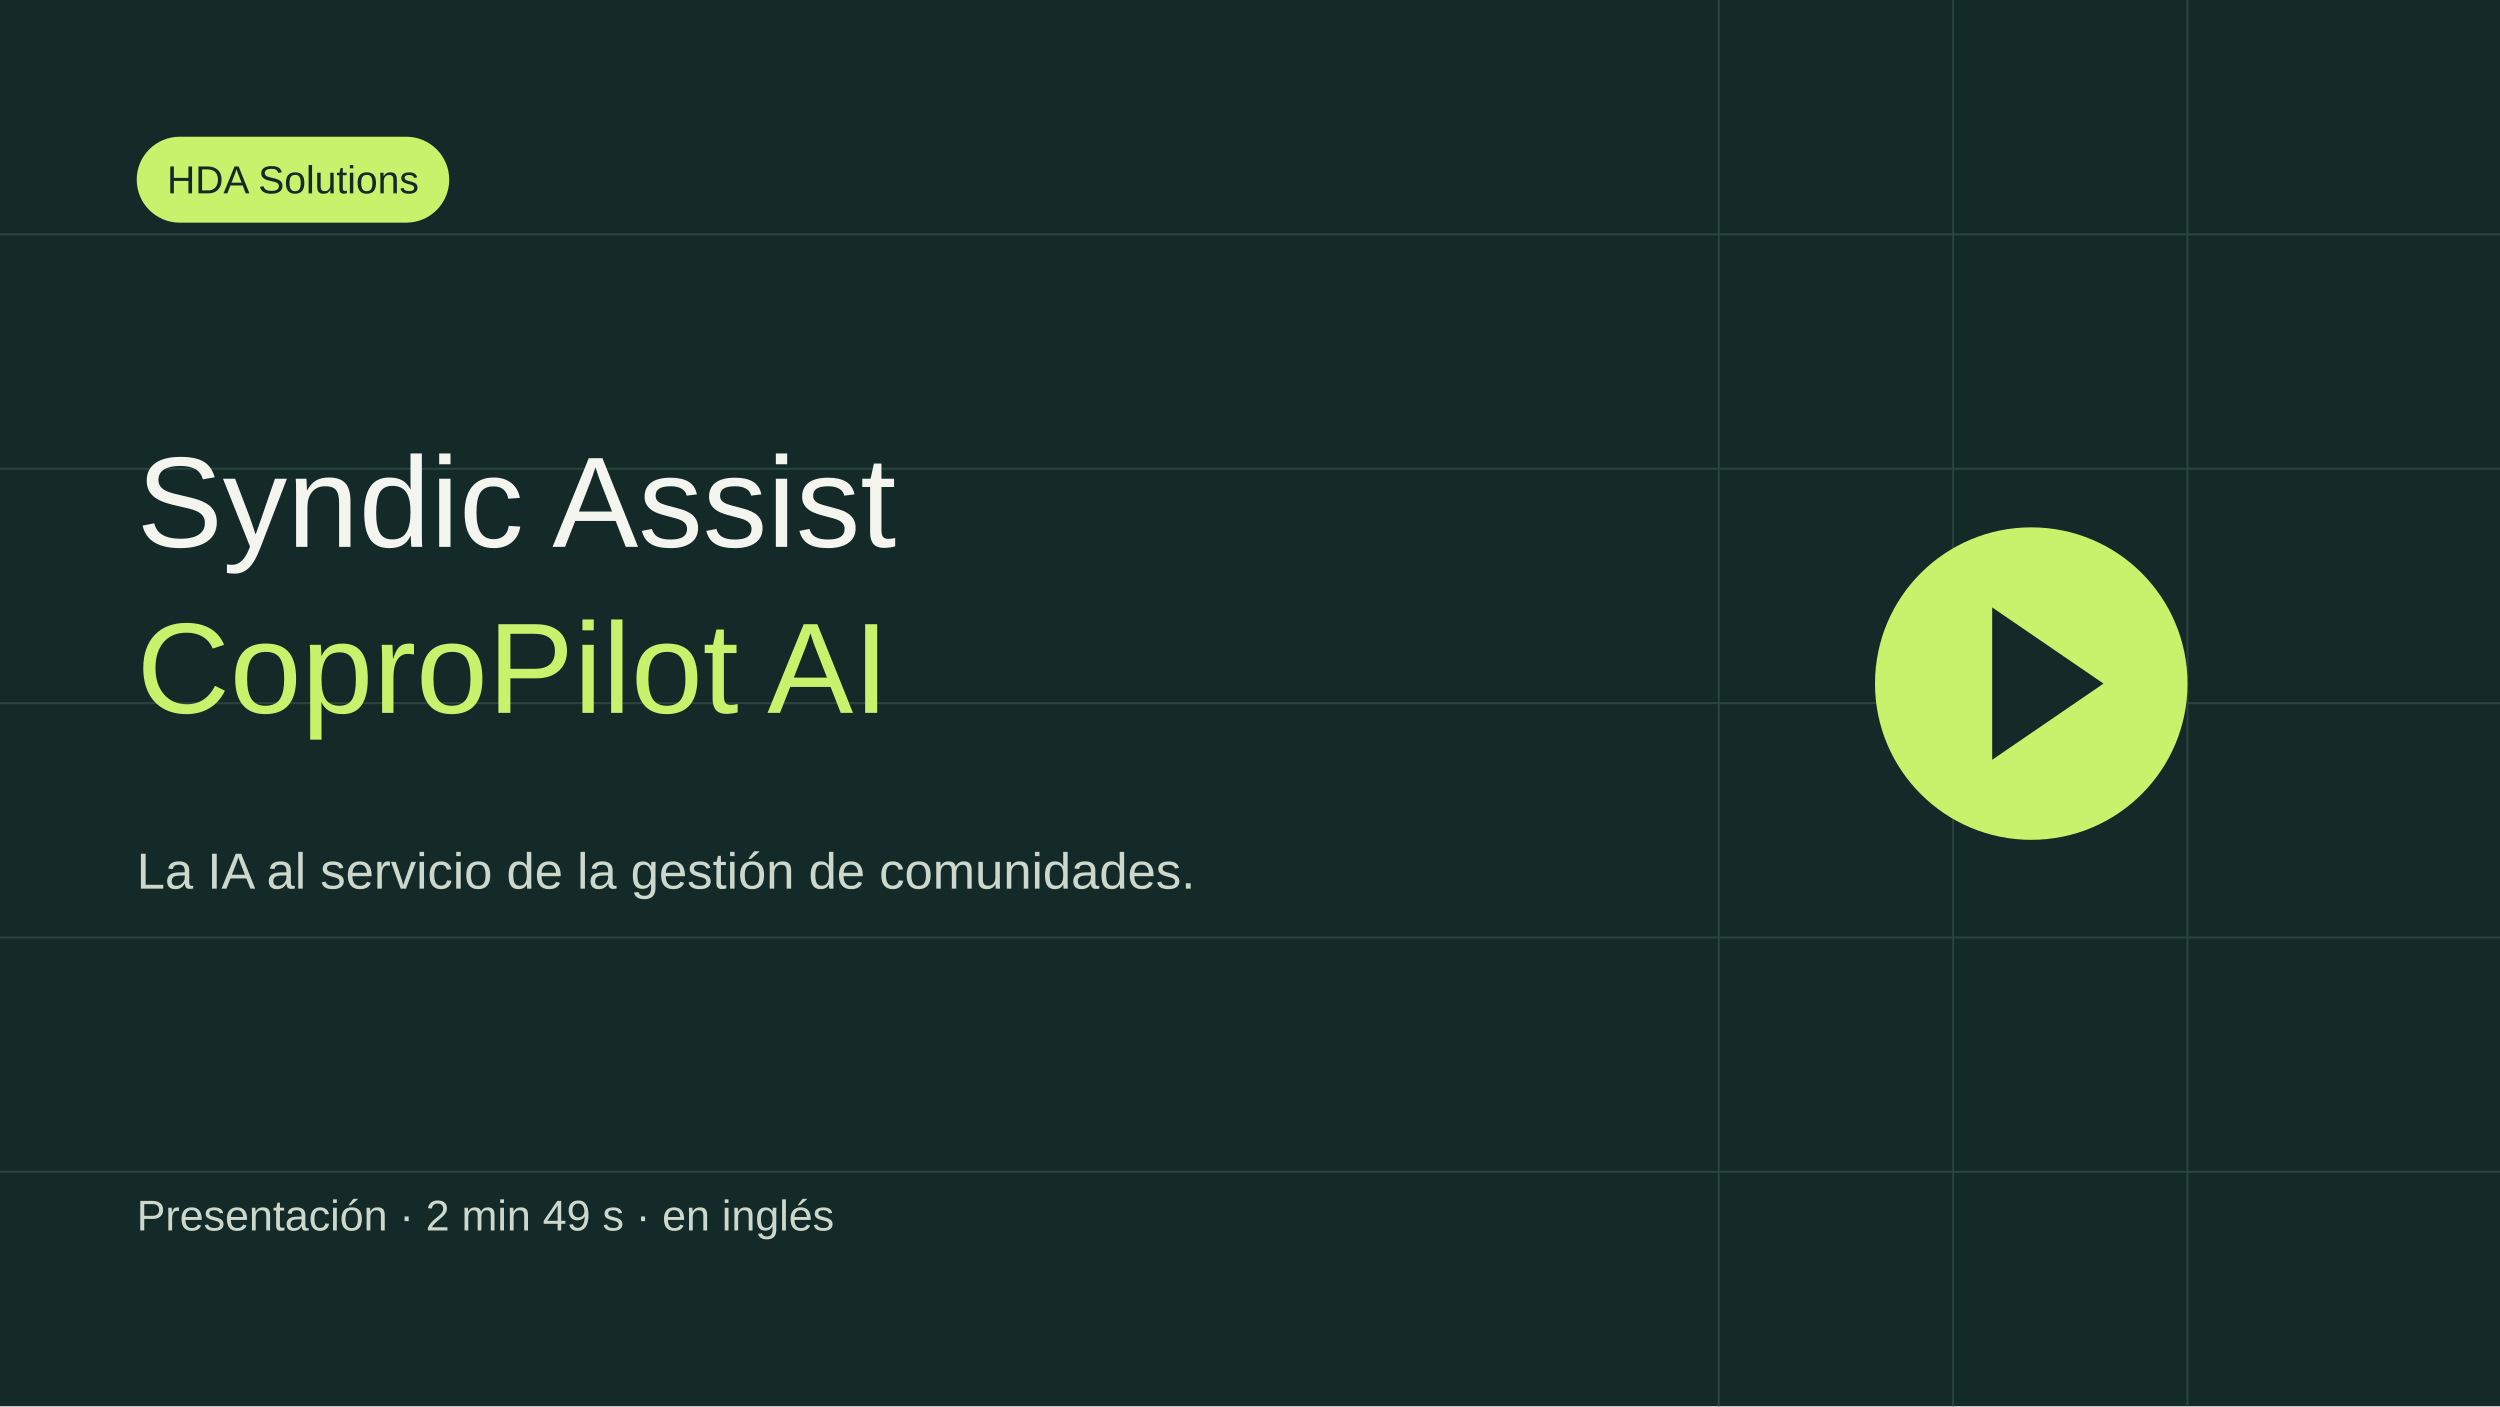
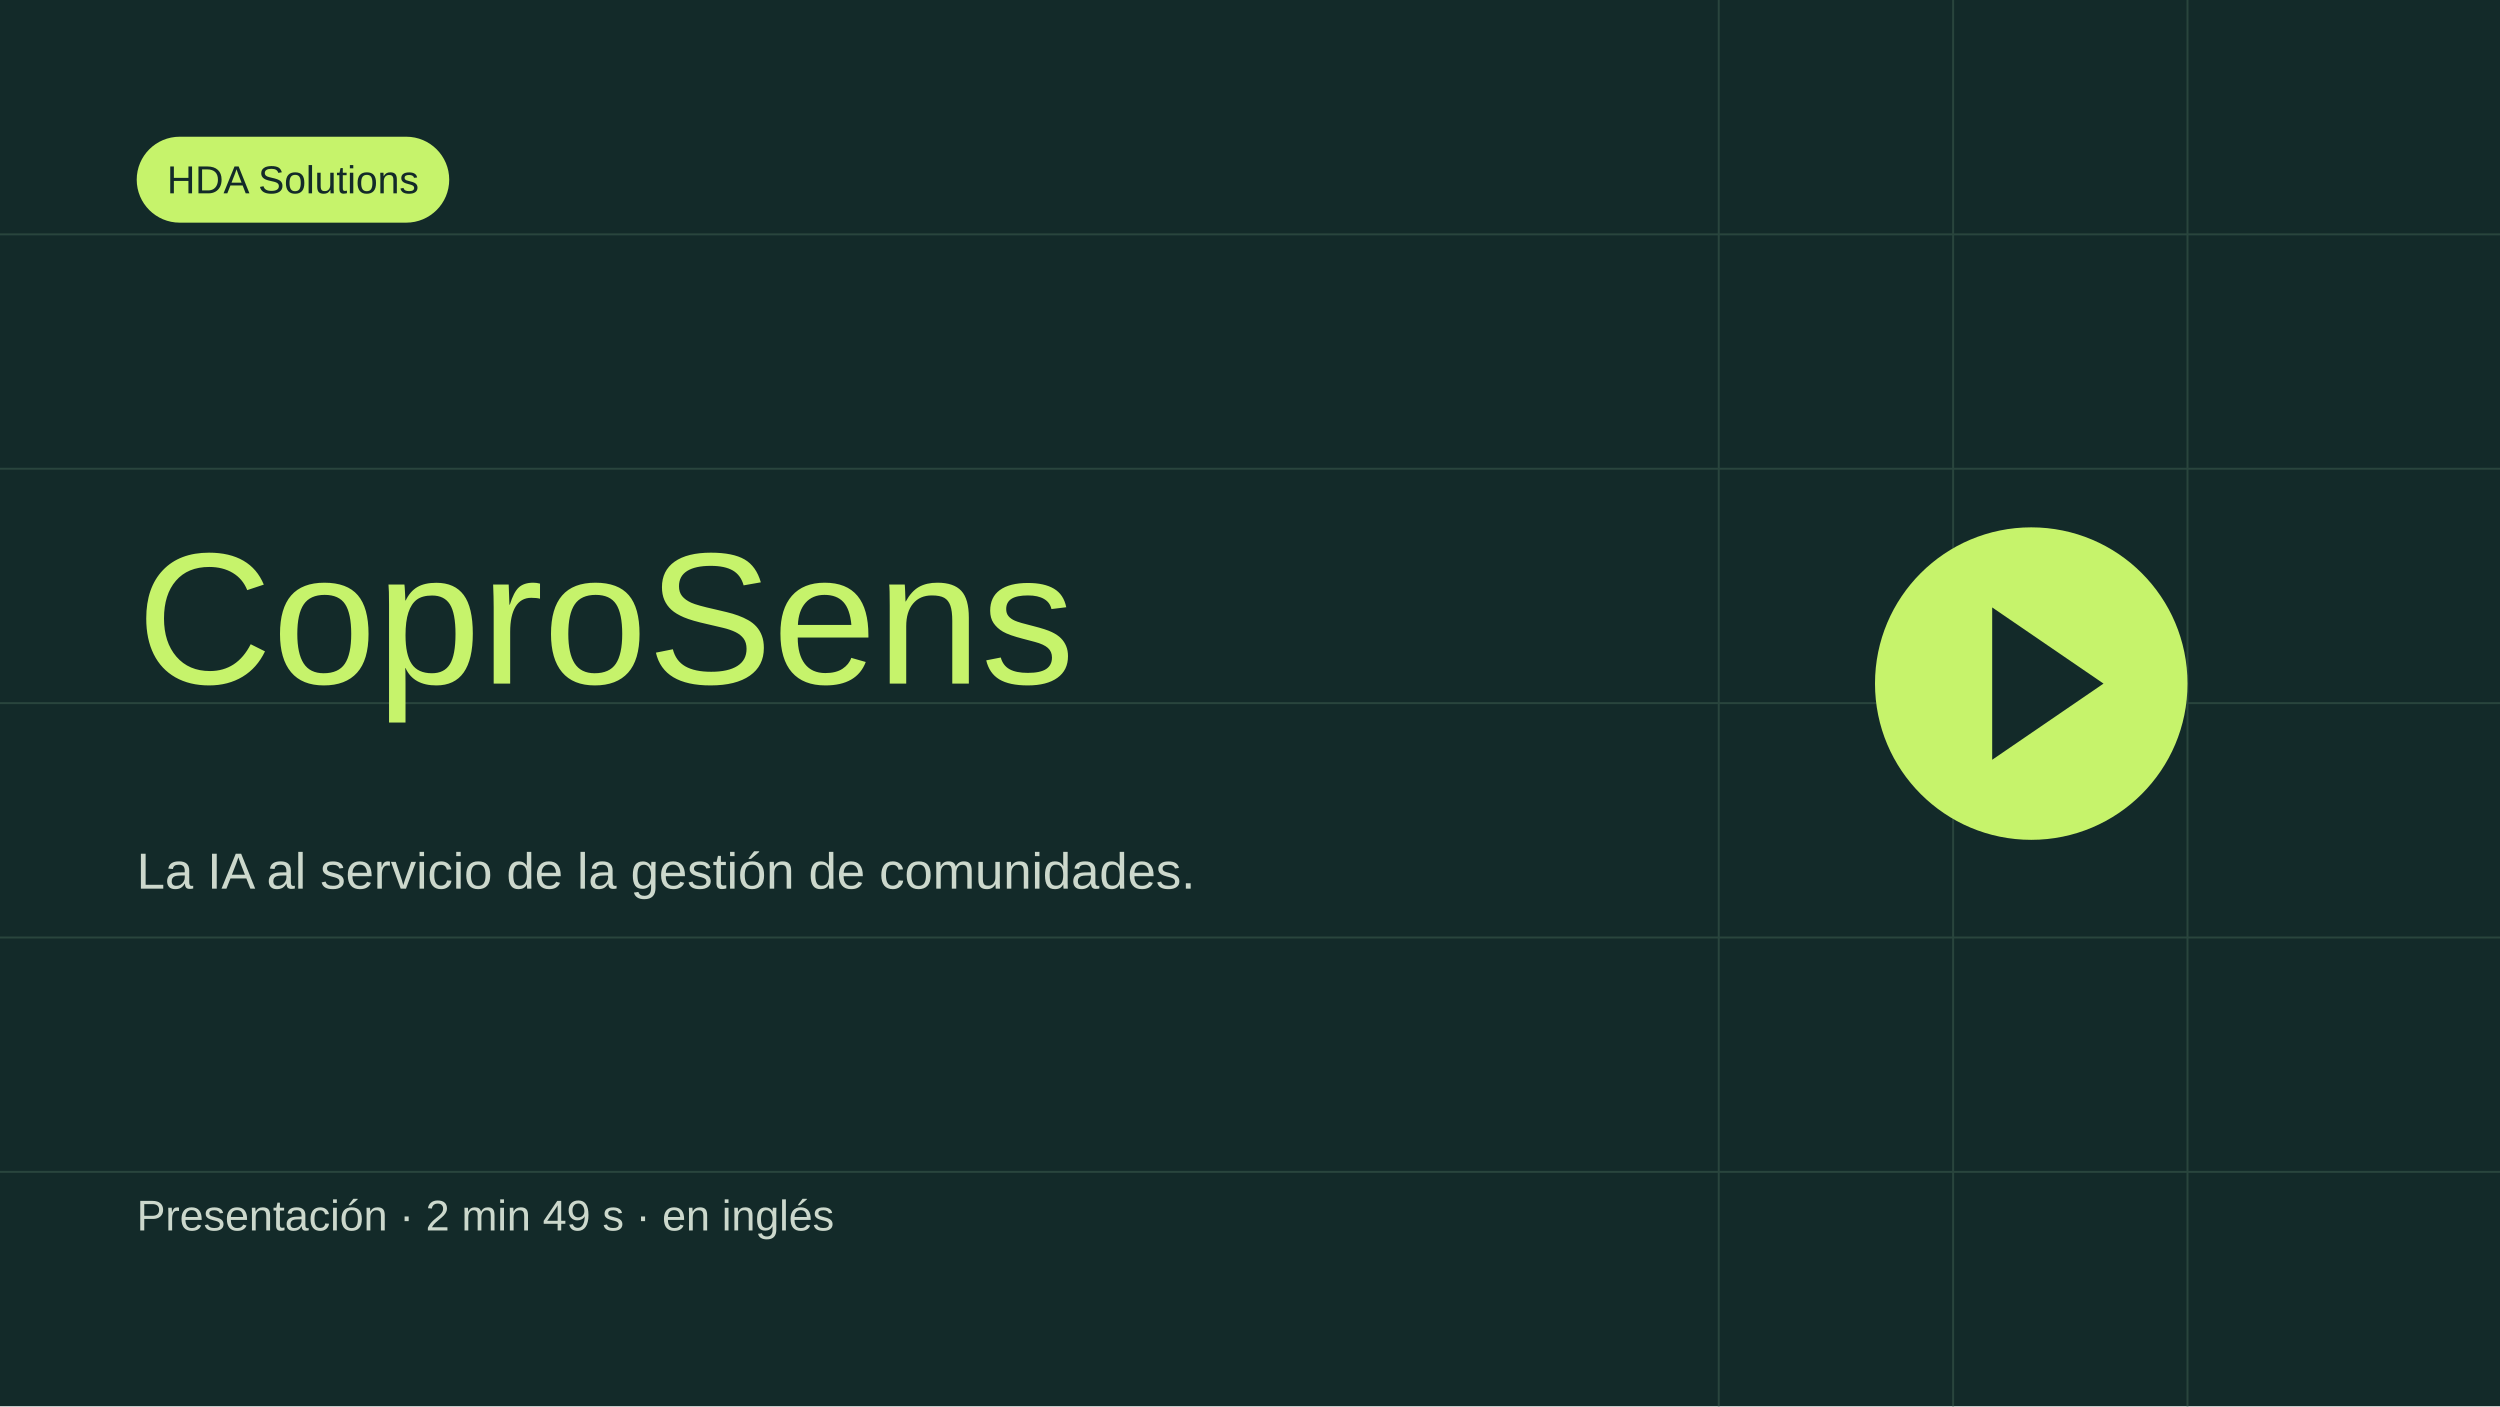
<svg xmlns="http://www.w3.org/2000/svg" width="1280" height="720" viewBox="0 0 1280 720">
  <rect width="1280" height="720" fill="#132a29" />
  <path d="M880 0V720M1000 0V720M1120 0V720M0 120H1280M0 240H1280M0 360H1280M0 480H1280M0 600H1280" stroke="#29453d" />
  <rect x="70" y="70" width="160" height="44" rx="22" fill="#c6f36b" />
  <text x="150" y="99" font-family="Arial,sans-serif" font-size="20" fill="#132a29" text-anchor="middle">HDA Solutions</text>
-   <text x="70" y="280" font-family="Arial,sans-serif" font-size="66" fill="#f5f5ef">Syndic Assist</text>
-   <text x="70" y="365" font-family="Arial,sans-serif" font-size="66" fill="#c6f36b">CoproPilot AI</text>
+   <text x="70" y="350" font-family="Arial,sans-serif" font-size="96" fill="#c6f36b">CoproSens</text>
  <text x="70" y="455" font-family="Arial,sans-serif" font-size="26" fill="#ccd8cc">La IA al servicio de la gestión de comunidades.</text>
  <circle cx="1040" cy="350" r="80" fill="#c6f36b" />
  <path d="M1020 311L1020 389L1077 350Z" fill="#132a29" />
  <text x="70" y="630" font-family="Arial,sans-serif" font-size="22" fill="#ccd8cc">Presentación · 2 min 49 s · en inglés</text>
</svg>
